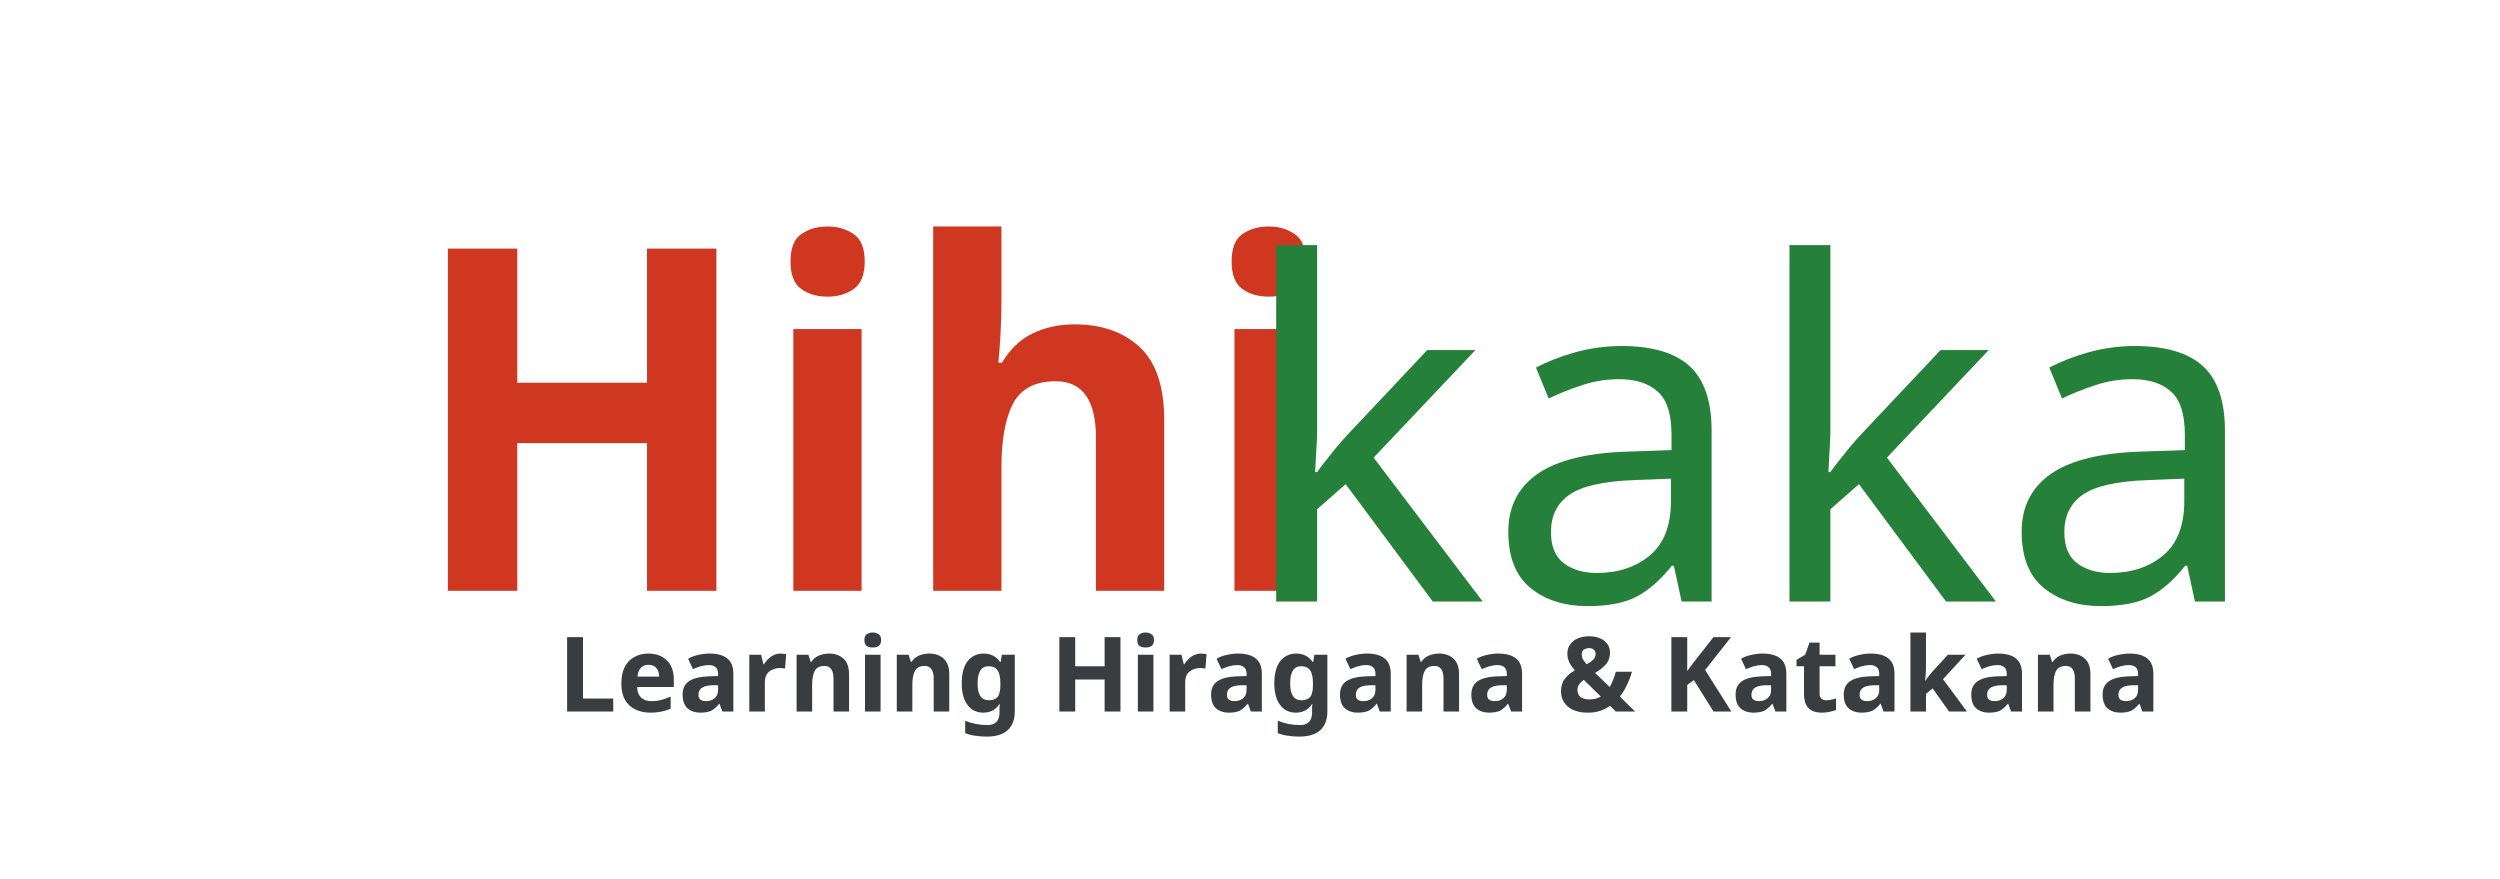
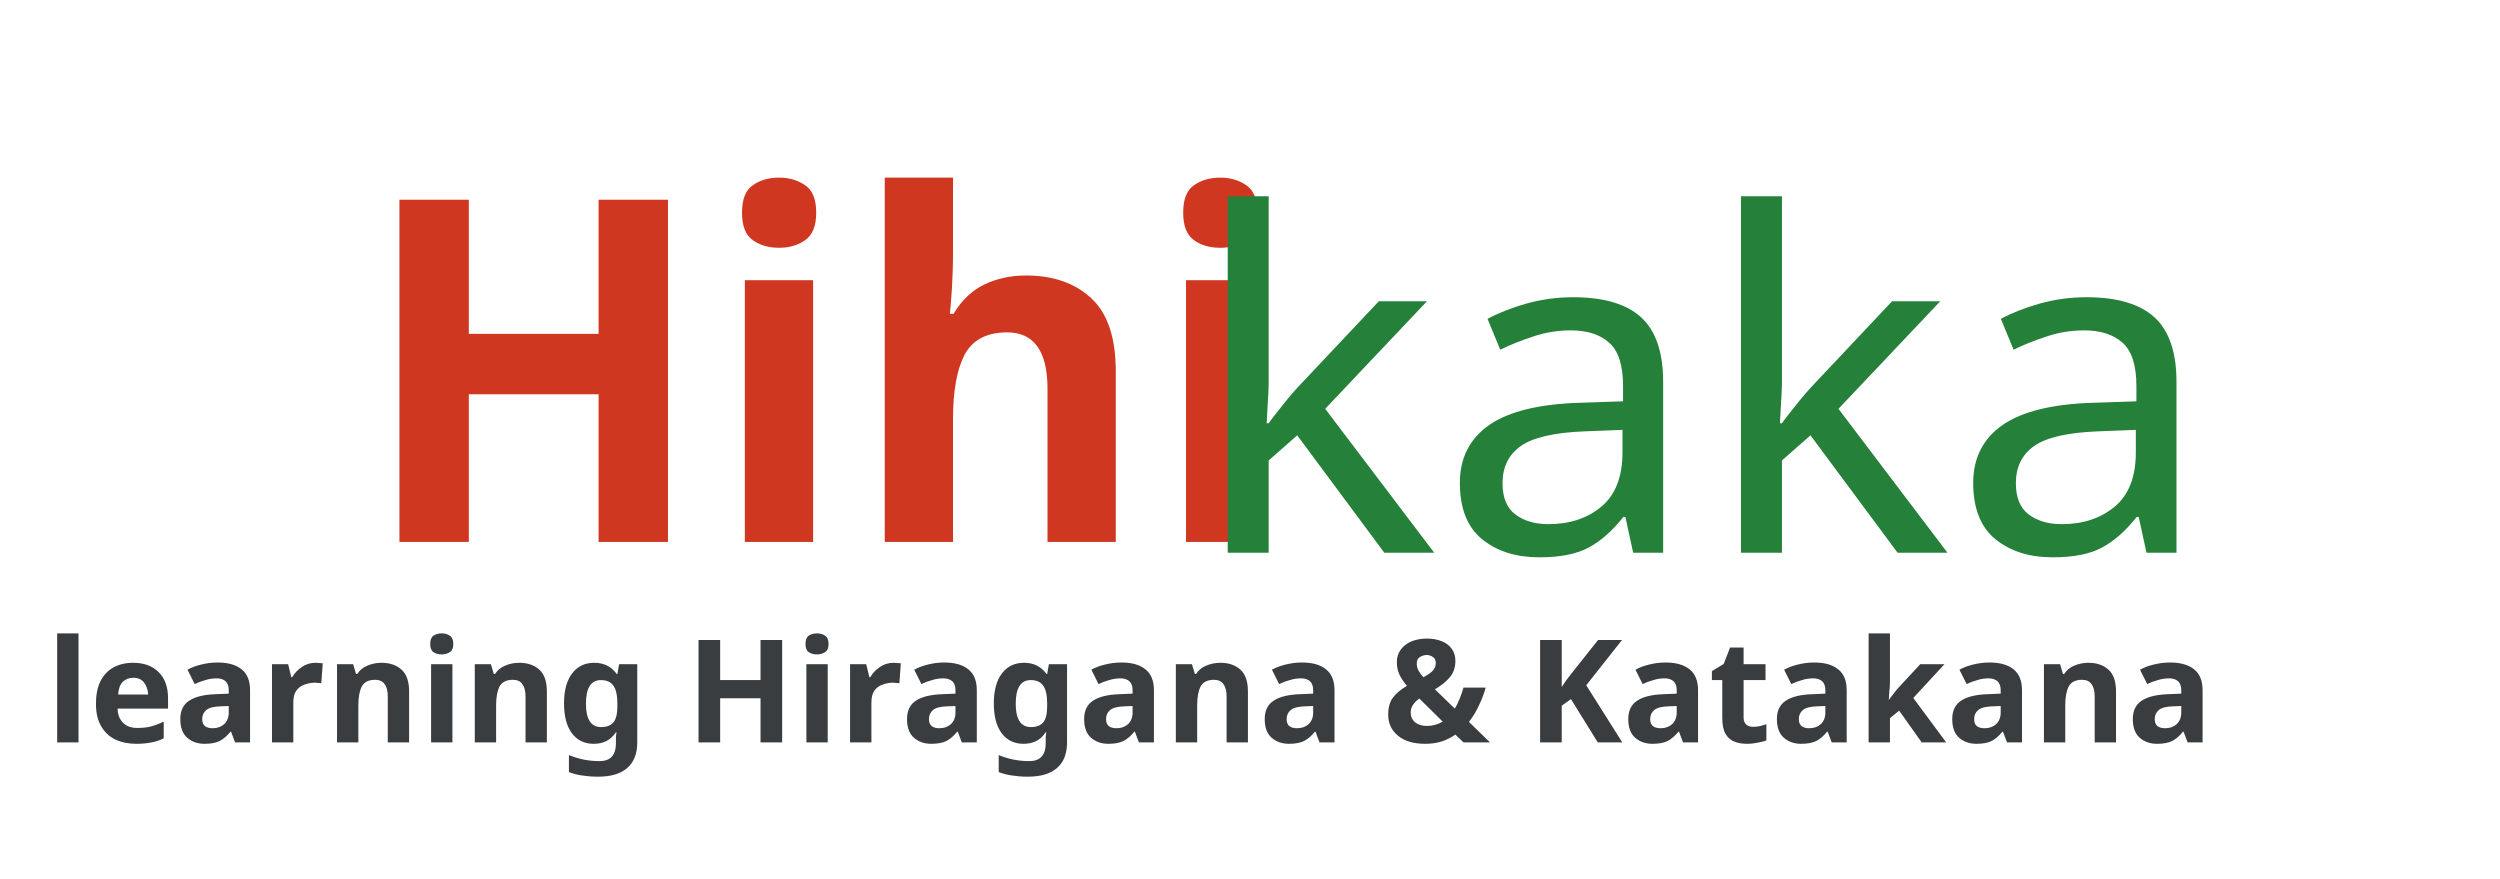
<svg xmlns="http://www.w3.org/2000/svg" xmlns:xlink="http://www.w3.org/1999/xlink" width="512" height="180" viewBox="0 0 135.467 47.625" version="1.1" id="svg4577">
  <defs id="defs4571">
    <linearGradient id="linearGradient5180">
      <stop style="stop-color:#ea744c;stop-opacity:1;" offset="0" id="stop5176" />
      <stop style="stop-color:#ea744c;stop-opacity:0;" offset="1" id="stop5178" />
    </linearGradient>
    <linearGradient id="linearGradient5150">
      <stop style="stop-color:#000000;stop-opacity:1;" offset="0" id="stop5146" />
      <stop style="stop-color:#000000;stop-opacity:0;" offset="1" id="stop5148" />
    </linearGradient>
    <linearGradient id="linearGradient5142">
      <stop style="stop-color:#000000;stop-opacity:1;" offset="0" id="stop5138" />
      <stop style="stop-color:#000000;stop-opacity:0;" offset="1" id="stop5140" />
    </linearGradient>
    <linearGradient xlink:href="#linearGradient5142" id="linearGradient5144" x1="127.778" y1="243.387" x2="253.202" y2="243.387" gradientUnits="userSpaceOnUse" />
    <radialGradient xlink:href="#linearGradient5150" id="radialGradient5152" cx="49.359" cy="243.164" fx="49.359" fy="243.164" r="45.656" gradientTransform="matrix(1,0,0,0.2593063,0,180.1099)" gradientUnits="userSpaceOnUse" />
    <radialGradient xlink:href="#linearGradient5180" id="radialGradient5182" cx="49.359" cy="243.164" fx="49.359" fy="243.164" r="45.656" gradientTransform="matrix(1,0,0,0.2593063,0,180.1099)" gradientUnits="userSpaceOnUse" />
  </defs>
  <g id="layer1" transform="translate(0,-249.375)">
-     <text xml:space="preserve" style="font-style:normal;font-variant:normal;font-weight:normal;font-stretch:normal;font-size:24.51px;line-height:1.25;font-family:'Comic Sans MS';-inkscape-font-specification:'Comic Sans MS';letter-spacing:0px;word-spacing:0px;fill:#cf3721;fill-opacity:1;stroke:none;stroke-width:0.328;stroke-opacity:1" x="22.527" y="275.266" id="text5124" transform="scale(0.9782363,1.022248)">
-       <tspan id="tspan5122" x="22.527" y="275.266" style="font-style:normal;font-variant:normal;font-weight:bold;font-stretch:normal;font-size:25.4px;line-height:1.25;font-family:'MV Boli';-inkscape-font-specification:'MV Boli Bold';fill:#cf3721;fill-opacity:1;stroke:none;stroke-width:0.328;stroke-opacity:1">Hihi</tspan>
-     </text>
-     <text xml:space="preserve" style="font-style:normal;font-weight:normal;font-size:10.583px;line-height:1.25;font-family:sans-serif;letter-spacing:0px;word-spacing:0px;fill:#258039;fill-opacity:1;stroke:none;stroke-width:0.265" x="66.995" y="281.969" id="text4502">
-       <tspan id="tspan4500" x="66.995" y="281.969" style="font-style:normal;font-variant:normal;font-weight:normal;font-stretch:normal;font-size:25.4px;line-height:1.25;font-family:'MV Boli';-inkscape-font-specification:'MV Boli';fill:#258039;fill-opacity:1;stroke-width:0.265">kaka</tspan>
-     </text>
-     <text xml:space="preserve" style="font-style:normal;font-variant:normal;font-weight:bold;font-stretch:normal;font-size:5.644px;line-height:1.25;font-family:'Segoe Script';-inkscape-font-specification:'Segoe Script Bold';letter-spacing:0px;word-spacing:0px;fill:#3a3d3f;fill-opacity:1;stroke:none;stroke-width:0.265" x="30.232" y="287.932" id="text4503">
-       <tspan id="tspan4501" x="30.232" y="287.932" style="font-style:normal;font-variant:normal;font-weight:bold;font-stretch:normal;font-size:5.644px;font-family:'Segoe Script';-inkscape-font-specification:'Segoe Script Bold';fill:#3a3d3f;fill-opacity:1;stroke-width:0.265">Learning Hiragana &amp; Katakana</tspan>
+     <g id="g4504" transform="translate(7.429209)">
+       <text transform="scale(0.9782363,1.022248)" id="text5124" y="272.678" x="12.249" style="font-style:normal;font-variant:normal;font-weight:normal;font-stretch:normal;font-size:24.51px;line-height:1.25;font-family:'Comic Sans MS';-inkscape-font-specification:'Comic Sans MS';letter-spacing:0px;word-spacing:0px;fill:#cf3721;fill-opacity:1;stroke:none;stroke-width:0.328;stroke-opacity:1" xml:space="preserve">
+         <tspan style="font-style:normal;font-variant:normal;font-weight:bold;font-stretch:normal;font-size:25.4px;line-height:1.25;font-family:'MV Boli';-inkscape-font-specification:'MV Boli Bold';fill:#cf3721;fill-opacity:1;stroke:none;stroke-width:0.328;stroke-opacity:1" y="272.678" x="12.249" id="tspan5122">Hihi</tspan>
+       </text>
+       <text id="text4502" y="279.324" x="56.94" style="font-style:normal;font-weight:normal;font-size:10.583px;line-height:1.25;font-family:sans-serif;letter-spacing:0px;word-spacing:0px;fill:#258039;fill-opacity:1;stroke:none;stroke-width:0.265" xml:space="preserve">
+         <tspan style="font-style:normal;font-variant:normal;font-weight:normal;font-stretch:normal;font-size:25.4px;line-height:1.25;font-family:'MV Boli';-inkscape-font-specification:'MV Boli';fill:#258039;fill-opacity:1;stroke-width:0.265" y="279.324" x="56.94" id="tspan4500">kaka</tspan>
+       </text>
+     </g>
+     <text xml:space="preserve" style="font-style:normal;font-variant:normal;font-weight:bold;font-stretch:normal;font-size:7.761px;line-height:1.25;font-family:'Segoe Script';-inkscape-font-specification:'Segoe Script Bold';letter-spacing:0px;word-spacing:0px;fill:#3a3d3f;fill-opacity:1;stroke:none;stroke-width:0.265" x="2.49" y="289.599" id="text4503">
+       <tspan id="tspan4501" x="2.49" y="289.599" style="font-style:normal;font-variant:normal;font-weight:bold;font-stretch:normal;font-size:7.761px;font-family:'Segoe Script';-inkscape-font-specification:'Segoe Script Bold';fill:#3a3d3f;fill-opacity:1;stroke-width:0.265">learning Hiragana &amp; Katakana</tspan>
    </text>
  </g>
</svg>
